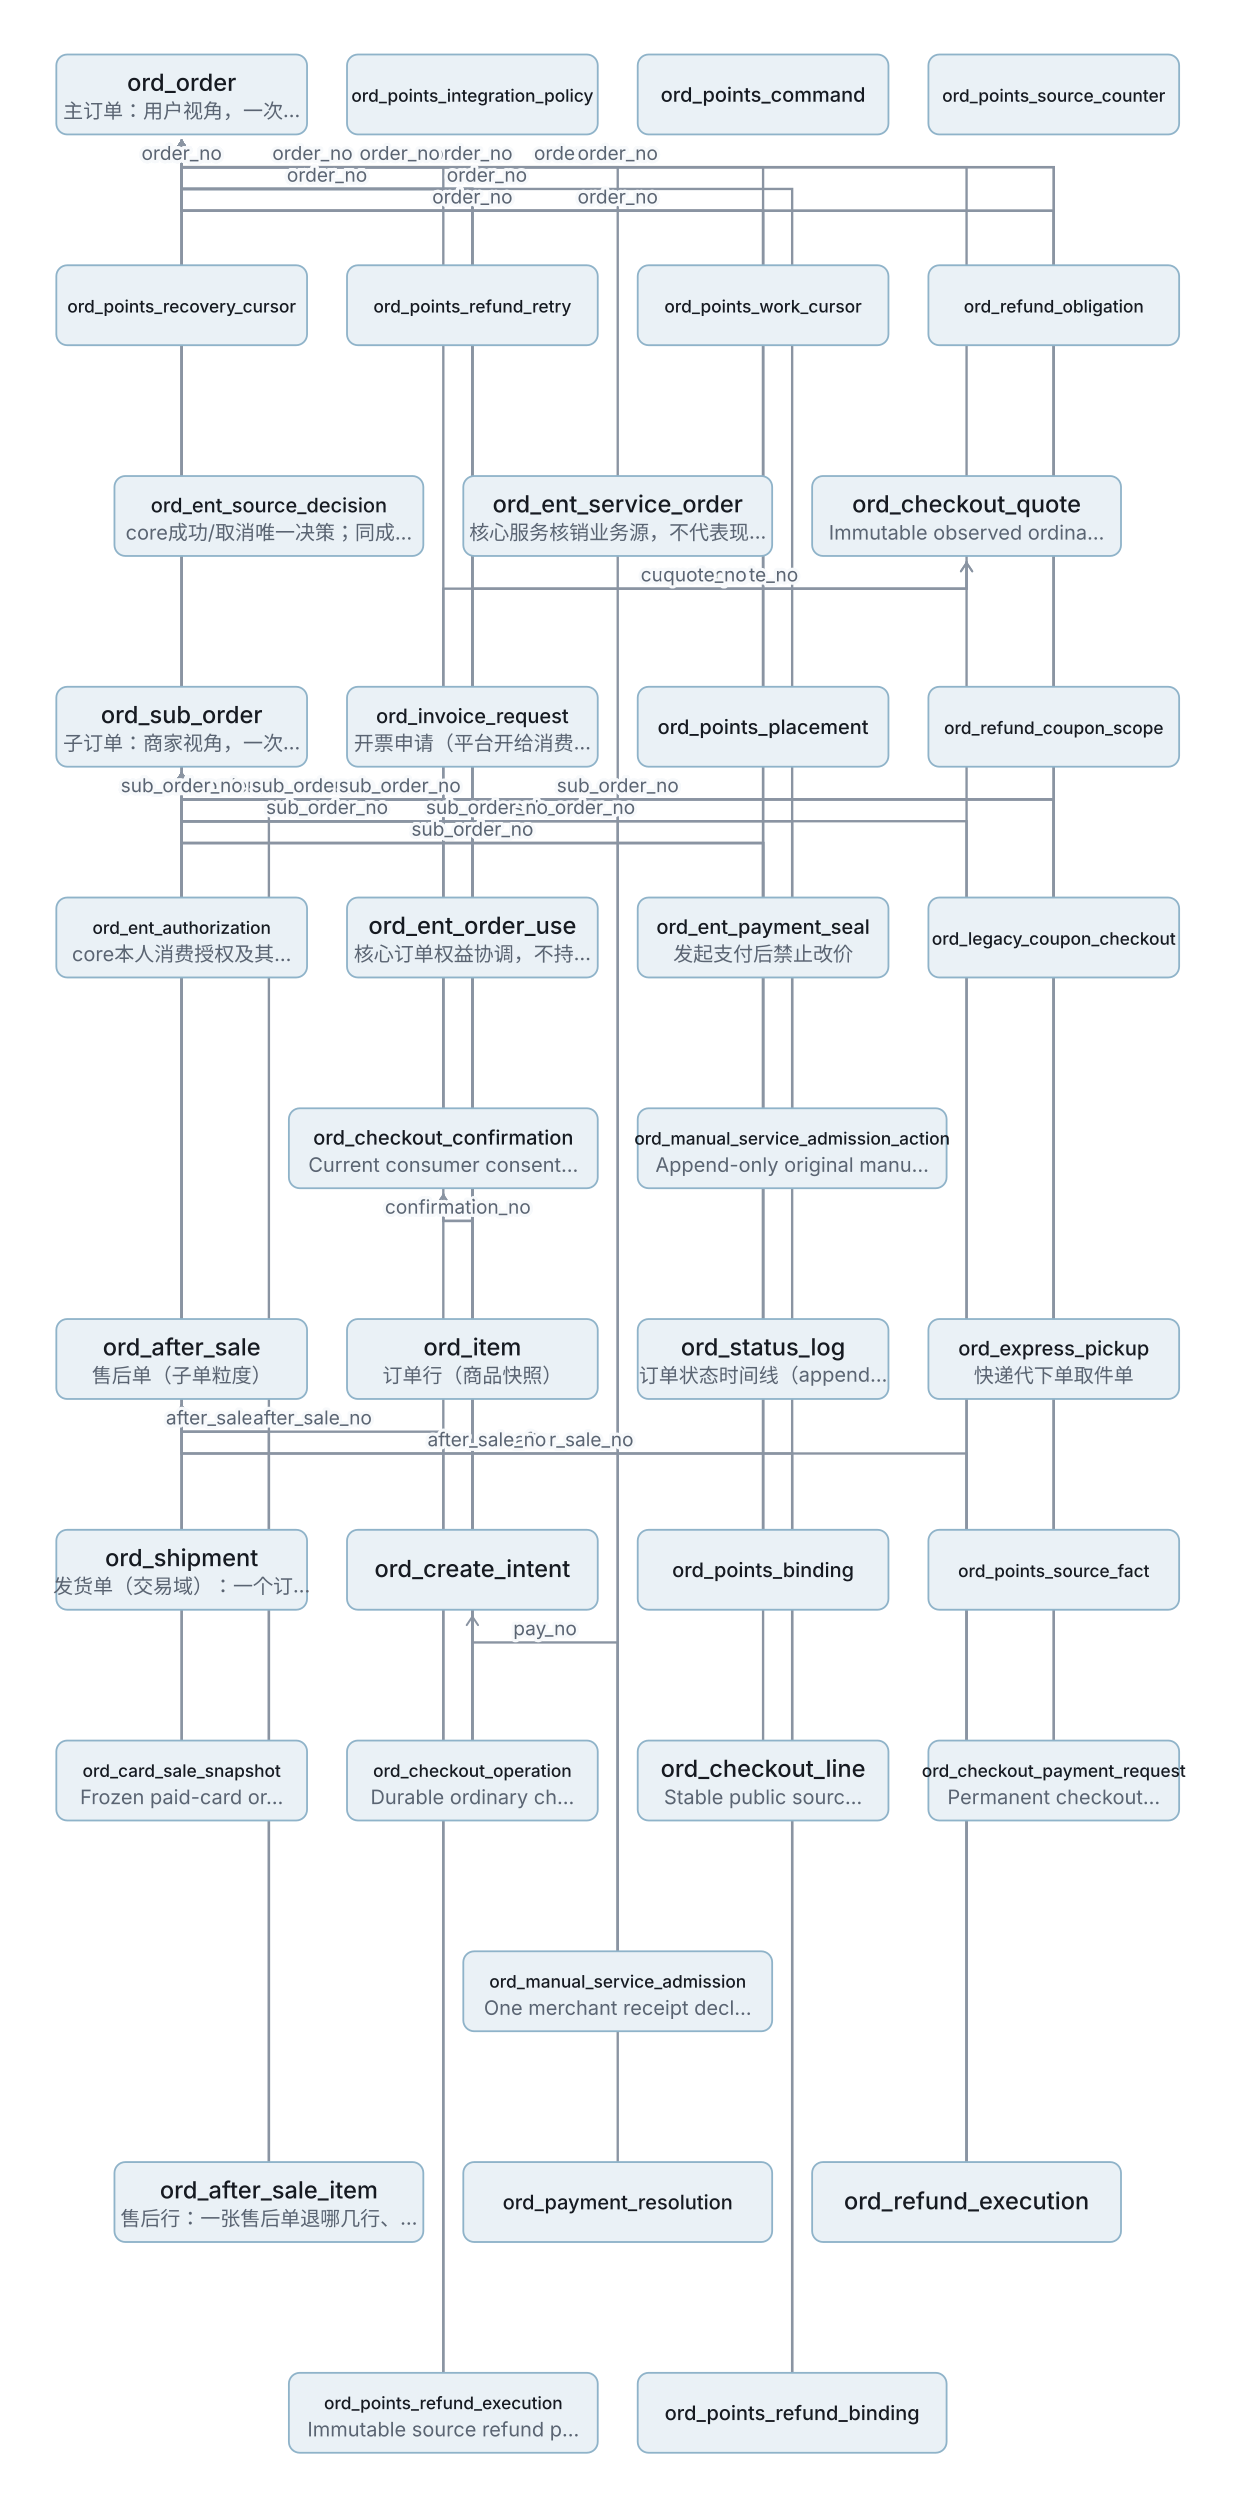
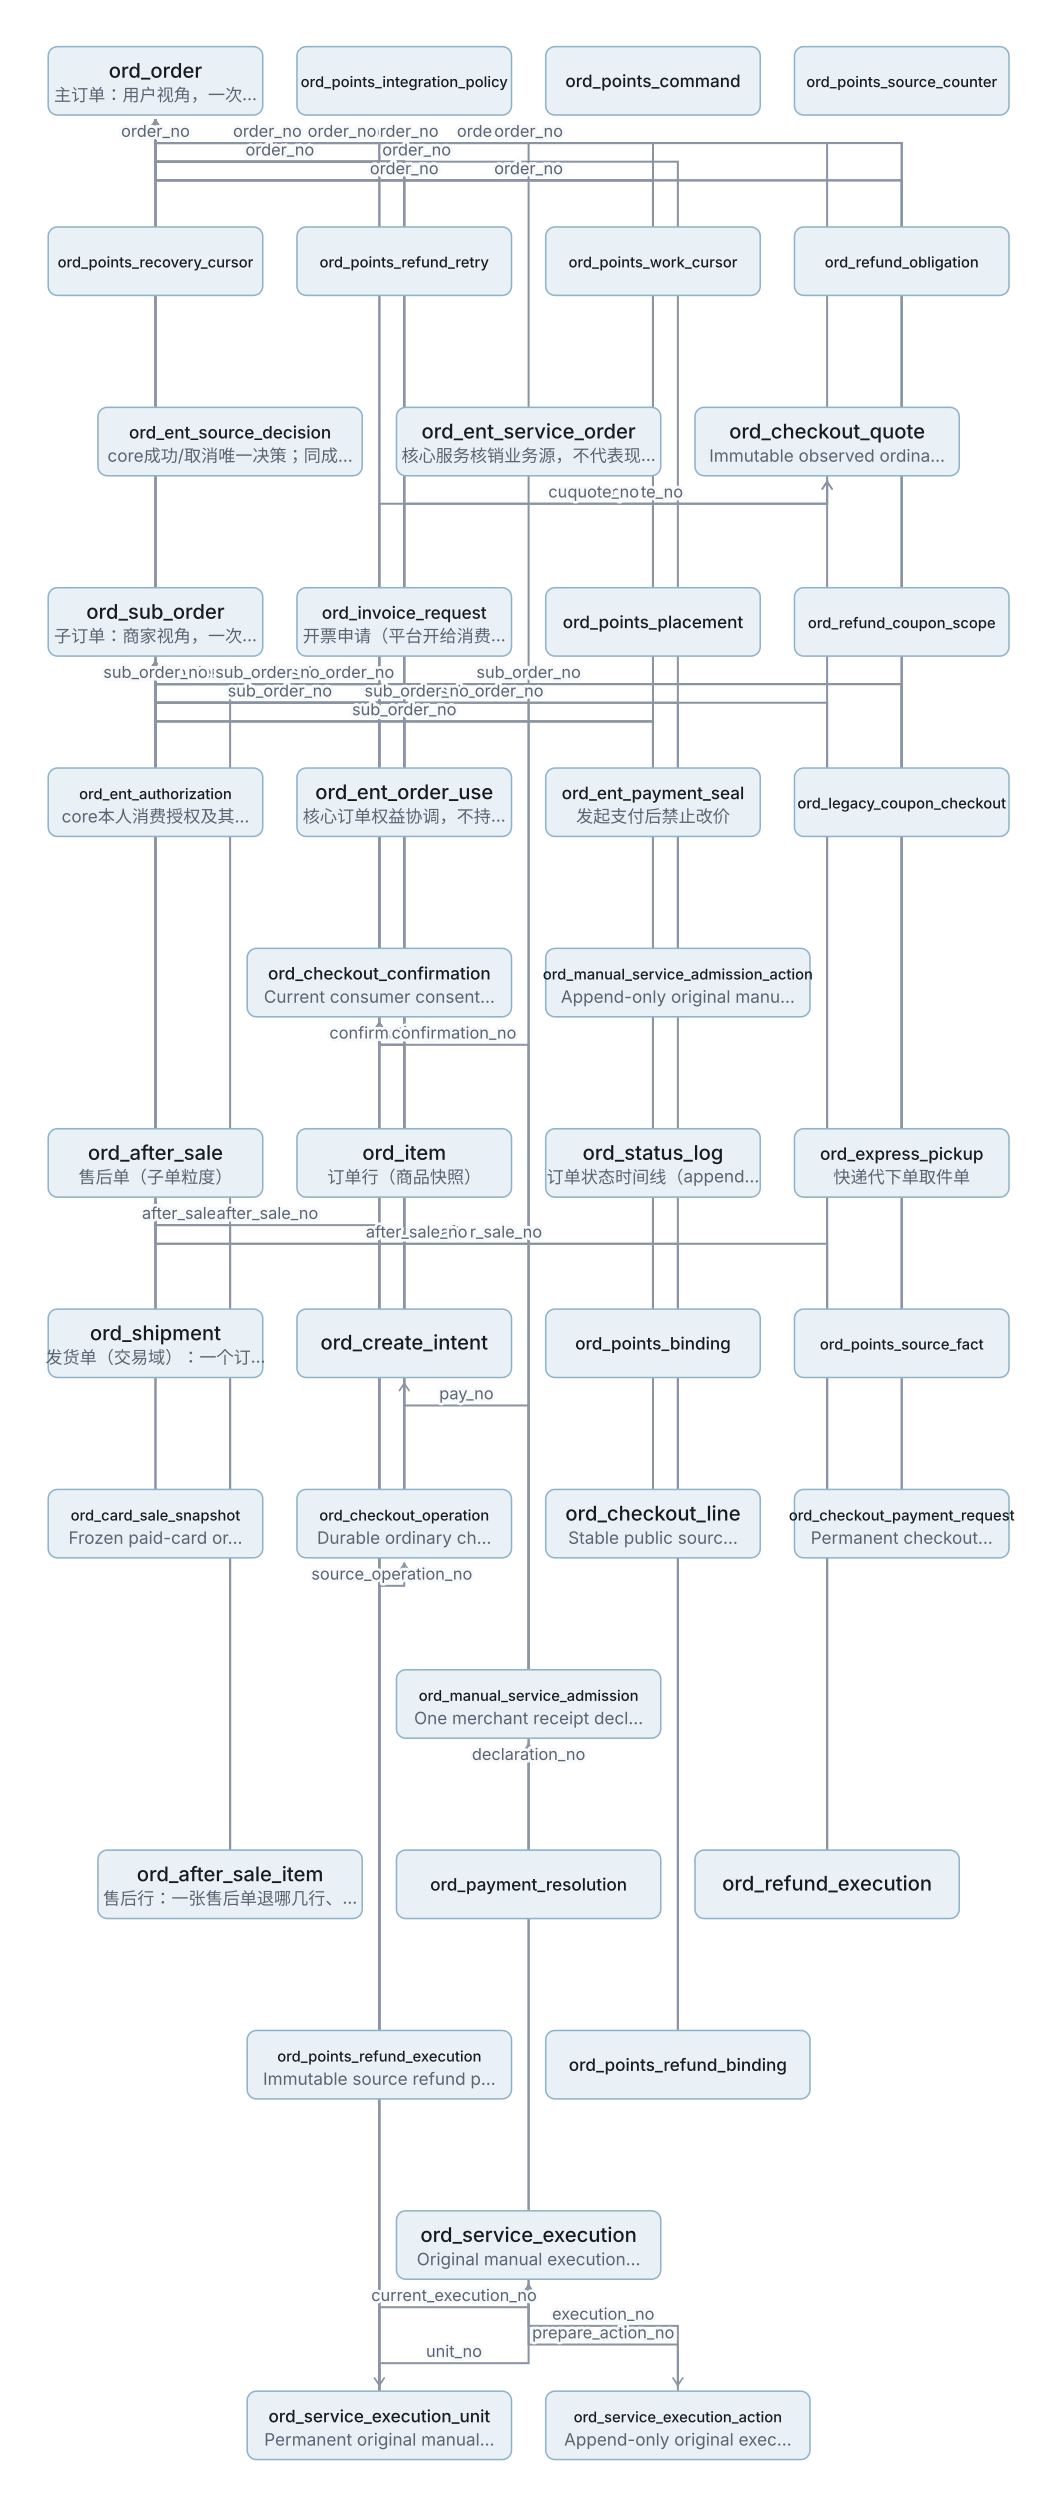
- <svg xmlns="http://www.w3.org/2000/svg" width="680" height="1376" viewBox="0 0 680 1376" role="img" font-family="system-ui,-apple-system,'PingFang SC',sans-serif">
+ <svg xmlns="http://www.w3.org/2000/svg" width="680" height="1608" viewBox="0 0 680 1608" role="img" font-family="system-ui,-apple-system,'PingFang SC',sans-serif">
  <defs>
    <marker id="a" viewBox="0 0 10 10" refX="9" refY="5" markerWidth="6" markerHeight="6" orient="auto-start-reverse">
      <path d="M2 1L8 5L2 9" fill="none" stroke="#8A94A2" stroke-width="1.4" stroke-linecap="round" />
    </marker>
    <style>.n{font-weight:500;fill:#161A21}.s{font-size:11px;fill:#5A6472}
.l{font-size:10.5px;fill:#5A6472;paint-order:stroke;stroke:#F7F9FB;stroke-width:3.5;stroke-linejoin:round}.b{font-size:11px;fill:#5A6472;letter-spacing:.1em}
.ar{stroke:#8A94A2;stroke-width:1.3;fill:none}</style>
  </defs>
  <path class="ar" d="M100 726 L100 440 L100 440 L100 425" marker-end="url(#a)" />
  <path class="ar" d="M100 726 L100 92 L100 92 L100 77" marker-end="url(#a)" />
  <path class="ar" d="M260 726 L260 452 L100 452 L100 425" marker-end="url(#a)" />
  <path class="ar" d="M260 726 L260 104 L100 104 L100 77" marker-end="url(#a)" />
  <path class="ar" d="M420 726 L420 464 L100 464 L100 425" marker-end="url(#a)" />
  <path class="ar" d="M100 378 L100 92 L100 92 L100 77" marker-end="url(#a)" />
  <path class="ar" d="M260 378 L260 104 L100 104 L100 77" marker-end="url(#a)" />
  <path class="ar" d="M580 726 L580 440 L100 440 L100 425" marker-end="url(#a)" />
  <path class="ar" d="M580 726 L580 116 L100 116 L100 77" marker-end="url(#a)" />
  <path class="ar" d="M100 842 L100 440 L100 440 L100 425" marker-end="url(#a)" />
  <path class="ar" d="M148 1190 L148 788 L100 788 L100 773" marker-end="url(#a)" />
  <path class="ar" d="M148 1190 L148 440 L100 440 L100 425" marker-end="url(#a)" />
  <path class="ar" d="M260 842 L260 672 L244 672 L244 657" marker-end="url(#a)" />
  <path class="ar" d="M260 842 L260 452 L100 452 L100 425" marker-end="url(#a)" />
  <path class="ar" d="M340 1190 L340 904 L260 904 L260 889" marker-end="url(#a)" />
  <path class="ar" d="M532 1190 L532 800 L100 800 L100 773" marker-end="url(#a)" />
  <path class="ar" d="M532 1190 L532 452 L100 452 L100 425" marker-end="url(#a)" />
  <path class="ar" d="M532 1190 L532 92 L100 92 L100 77" marker-end="url(#a)" />
  <path class="ar" d="M244 1306 L244 788 L100 788 L100 773" marker-end="url(#a)" />
  <path class="ar" d="M244 1306 L244 440 L100 440 L100 425" marker-end="url(#a)" />
  <path class="ar" d="M420 842 L420 92 L100 92 L100 77" marker-end="url(#a)" />
  <path class="ar" d="M420 842 L420 464 L100 464 L100 425" marker-end="url(#a)" />
  <path class="ar" d="M580 842 L580 440 L100 440 L100 425" marker-end="url(#a)" />
  <path class="ar" d="M420 378 L420 116 L100 116 L100 77" marker-end="url(#a)" />
  <path class="ar" d="M436 1306 L436 800 L100 800 L100 773" marker-end="url(#a)" />
  <path class="ar" d="M436 1306 L436 452 L100 452 L100 425" marker-end="url(#a)" />
  <path class="ar" d="M580 378 L580 92 L100 92 L100 77" marker-end="url(#a)" />
  <path class="ar" d="M100 494 L100 92 L100 92 L100 77" marker-end="url(#a)" />
  <path class="ar" d="M100 958 L100 92 L100 92 L100 77" marker-end="url(#a)" />
  <path class="ar" d="M100 958 L100 440 L100 440 L100 425" marker-end="url(#a)" />
  <path class="ar" d="M260 494 L260 104 L100 104 L100 77" marker-end="url(#a)" />
  <path class="ar" d="M420 494 L420 116 L100 116 L100 77" marker-end="url(#a)" />
  <path class="ar" d="M580 494 L580 92 L100 92 L100 77" marker-end="url(#a)" />
  <path class="ar" d="M260 958 L260 324 L532 324 L532 309" marker-end="url(#a)" />
  <path class="ar" d="M260 958 L260 672 L244 672 L244 657" marker-end="url(#a)" />
  <path class="ar" d="M260 958 L260 104 L100 104 L100 77" marker-end="url(#a)" />
  <path class="ar" d="M260 958 L260 452 L100 452 L100 425" marker-end="url(#a)" />
  <path class="ar" d="M244 610 L244 324 L532 324 L532 309" marker-end="url(#a)" />
  <path class="ar" d="M244 610 L244 92 L100 92 L100 77" marker-end="url(#a)" />
  <path class="ar" d="M420 958 L420 464 L100 464 L100 425" marker-end="url(#a)" />
  <path class="ar" d="M580 958 L580 116 L100 116 L100 77" marker-end="url(#a)" />
  <path class="ar" d="M580 958 L580 440 L100 440 L100 425" marker-end="url(#a)" />
  <path class="ar" d="M340 1074 L340 92 L100 92 L100 77" marker-end="url(#a)" />
  <path class="ar" d="M340 1074 L340 440 L100 440 L100 425" marker-end="url(#a)" />
  <path class="ar" d="M436 610 L436 104 L100 104 L100 77" marker-end="url(#a)" />
+   <path class="ar" d="M244 1538 L244 1020 L260 1020 L260 1005" marker-end="url(#a)" />
+   <path class="ar" d="M244 1538 L244 92 L100 92 L100 77" marker-end="url(#a)" />
+   <path class="ar" d="M244 1538 L244 440 L100 440 L100 425" marker-end="url(#a)" />
+   <path class="ar" d="M244 1538 L244 1484 L340 1484 L340 1469" marker-end="url(#a)" />
+   <path class="ar" d="M340 1466 L340 1520 L244 1520 L244 1535" marker-end="url(#a)" />
+   <path class="ar" d="M340 1466 L340 1508 L436 1508 L436 1535" marker-end="url(#a)" />
+   <path class="ar" d="M340 1422 L340 1136 L340 1136 L340 1121" marker-end="url(#a)" />
+   <path class="ar" d="M340 1422 L340 672 L244 672 L244 657" marker-end="url(#a)" />
+   <path class="ar" d="M436 1538 L436 1496 L340 1496 L340 1469" marker-end="url(#a)" />
  <rect x="31" y="30" width="138" height="44" rx="6" fill="#EAF1F6" stroke="#8FB3C9" />
  <text class="n" x="100" y="50" text-anchor="middle" font-size="13">ord_order</text>
  <text class="s" x="100" y="65" text-anchor="middle">主订单：用户视角，一次…</text>
  <rect x="191" y="30" width="138" height="44" rx="6" fill="#EAF1F6" stroke="#8FB3C9" />
  <text class="n" x="260" y="56" text-anchor="middle" font-size="9.5">ord_points_integration_policy</text>
  <rect x="351" y="30" width="138" height="44" rx="6" fill="#EAF1F6" stroke="#8FB3C9" />
  <text class="n" x="420" y="56" text-anchor="middle" font-size="11">ord_points_command</text>
  <rect x="511" y="30" width="138" height="44" rx="6" fill="#EAF1F6" stroke="#8FB3C9" />
  <text class="n" x="580" y="56" text-anchor="middle" font-size="9.5">ord_points_source_counter</text>
  <rect x="31" y="146" width="138" height="44" rx="6" fill="#EAF1F6" stroke="#8FB3C9" />
  <text class="n" x="100" y="172" text-anchor="middle" font-size="9.5">ord_points_recovery_cursor</text>
  <rect x="191" y="146" width="138" height="44" rx="6" fill="#EAF1F6" stroke="#8FB3C9" />
  <text class="n" x="260" y="172" text-anchor="middle" font-size="9.5">ord_points_refund_retry</text>
  <rect x="351" y="146" width="138" height="44" rx="6" fill="#EAF1F6" stroke="#8FB3C9" />
  <text class="n" x="420" y="172" text-anchor="middle" font-size="9.5">ord_points_work_cursor</text>
  <rect x="511" y="146" width="138" height="44" rx="6" fill="#EAF1F6" stroke="#8FB3C9" />
  <text class="n" x="580" y="172" text-anchor="middle" font-size="9.5">ord_refund_obligation</text>
  <rect x="63" y="262" width="170" height="44" rx="6" fill="#EAF1F6" stroke="#8FB3C9" />
  <text class="n" x="148" y="282" text-anchor="middle" font-size="11">ord_ent_source_decision</text>
  <text class="s" x="148" y="297" text-anchor="middle">core成功/取消唯一决策；同成…</text>
  <rect x="255" y="262" width="170" height="44" rx="6" fill="#EAF1F6" stroke="#8FB3C9" />
  <text class="n" x="340" y="282" text-anchor="middle" font-size="13">ord_ent_service_order</text>
  <text class="s" x="340" y="297" text-anchor="middle">核心服务核销业务源，不代表现…</text>
  <rect x="447" y="262" width="170" height="44" rx="6" fill="#EAF1F6" stroke="#8FB3C9" />
  <text class="n" x="532" y="282" text-anchor="middle" font-size="13">ord_checkout_quote</text>
  <text class="s" x="532" y="297" text-anchor="middle">Immutable observed ordina…</text>
  <rect x="31" y="378" width="138" height="44" rx="6" fill="#EAF1F6" stroke="#8FB3C9" />
  <text class="n" x="100" y="398" text-anchor="middle" font-size="13">ord_sub_order</text>
  <text class="s" x="100" y="413" text-anchor="middle">子订单：商家视角，一次…</text>
  <rect x="191" y="378" width="138" height="44" rx="6" fill="#EAF1F6" stroke="#8FB3C9" />
  <text class="n" x="260" y="398" text-anchor="middle" font-size="11">ord_invoice_request</text>
  <text class="s" x="260" y="413" text-anchor="middle">开票申请（平台开给消费…</text>
  <rect x="351" y="378" width="138" height="44" rx="6" fill="#EAF1F6" stroke="#8FB3C9" />
  <text class="n" x="420" y="404" text-anchor="middle" font-size="11">ord_points_placement</text>
  <rect x="511" y="378" width="138" height="44" rx="6" fill="#EAF1F6" stroke="#8FB3C9" />
  <text class="n" x="580" y="404" text-anchor="middle" font-size="9.5">ord_refund_coupon_scope</text>
  <rect x="31" y="494" width="138" height="44" rx="6" fill="#EAF1F6" stroke="#8FB3C9" />
  <text class="n" x="100" y="514" text-anchor="middle" font-size="9.5">ord_ent_authorization</text>
  <text class="s" x="100" y="529" text-anchor="middle">core本人消费授权及其…</text>
  <rect x="191" y="494" width="138" height="44" rx="6" fill="#EAF1F6" stroke="#8FB3C9" />
  <text class="n" x="260" y="514" text-anchor="middle" font-size="13">ord_ent_order_use</text>
  <text class="s" x="260" y="529" text-anchor="middle">核心订单权益协调，不持…</text>
  <rect x="351" y="494" width="138" height="44" rx="6" fill="#EAF1F6" stroke="#8FB3C9" />
  <text class="n" x="420" y="514" text-anchor="middle" font-size="11">ord_ent_payment_seal</text>
  <text class="s" x="420" y="529" text-anchor="middle">发起支付后禁止改价</text>
  <rect x="511" y="494" width="138" height="44" rx="6" fill="#EAF1F6" stroke="#8FB3C9" />
  <text class="n" x="580" y="520" text-anchor="middle" font-size="9.5">ord_legacy_coupon_checkout</text>
  <rect x="159" y="610" width="170" height="44" rx="6" fill="#EAF1F6" stroke="#8FB3C9" />
  <text class="n" x="244" y="630" text-anchor="middle" font-size="11">ord_checkout_confirmation</text>
  <text class="s" x="244" y="645" text-anchor="middle">Current consumer consent…</text>
  <rect x="351" y="610" width="170" height="44" rx="6" fill="#EAF1F6" stroke="#8FB3C9" />
  <text class="n" x="436" y="630" text-anchor="middle" font-size="9.5">ord_manual_service_admission_action</text>
  <text class="s" x="436" y="645" text-anchor="middle">Append-only original manu…</text>
  <rect x="31" y="726" width="138" height="44" rx="6" fill="#EAF1F6" stroke="#8FB3C9" />
  <text class="n" x="100" y="746" text-anchor="middle" font-size="13">ord_after_sale</text>
  <text class="s" x="100" y="761" text-anchor="middle">售后单（子单粒度）</text>
  <rect x="191" y="726" width="138" height="44" rx="6" fill="#EAF1F6" stroke="#8FB3C9" />
  <text class="n" x="260" y="746" text-anchor="middle" font-size="13">ord_item</text>
  <text class="s" x="260" y="761" text-anchor="middle">订单行（商品快照）</text>
  <rect x="351" y="726" width="138" height="44" rx="6" fill="#EAF1F6" stroke="#8FB3C9" />
  <text class="n" x="420" y="746" text-anchor="middle" font-size="13">ord_status_log</text>
  <text class="s" x="420" y="761" text-anchor="middle">订单状态时间线（append…</text>
  <rect x="511" y="726" width="138" height="44" rx="6" fill="#EAF1F6" stroke="#8FB3C9" />
  <text class="n" x="580" y="746" text-anchor="middle" font-size="11">ord_express_pickup</text>
  <text class="s" x="580" y="761" text-anchor="middle">快递代下单取件单</text>
  <rect x="31" y="842" width="138" height="44" rx="6" fill="#EAF1F6" stroke="#8FB3C9" />
  <text class="n" x="100" y="862" text-anchor="middle" font-size="13">ord_shipment</text>
  <text class="s" x="100" y="877" text-anchor="middle">发货单（交易域）：一个订…</text>
  <rect x="191" y="842" width="138" height="44" rx="6" fill="#EAF1F6" stroke="#8FB3C9" />
  <text class="n" x="260" y="868" text-anchor="middle" font-size="13">ord_create_intent</text>
  <rect x="351" y="842" width="138" height="44" rx="6" fill="#EAF1F6" stroke="#8FB3C9" />
  <text class="n" x="420" y="868" text-anchor="middle" font-size="11">ord_points_binding</text>
  <rect x="511" y="842" width="138" height="44" rx="6" fill="#EAF1F6" stroke="#8FB3C9" />
  <text class="n" x="580" y="868" text-anchor="middle" font-size="9.5">ord_points_source_fact</text>
  <rect x="31" y="958" width="138" height="44" rx="6" fill="#EAF1F6" stroke="#8FB3C9" />
  <text class="n" x="100" y="978" text-anchor="middle" font-size="9.5">ord_card_sale_snapshot</text>
  <text class="s" x="100" y="993" text-anchor="middle">Frozen paid-card or…</text>
  <rect x="191" y="958" width="138" height="44" rx="6" fill="#EAF1F6" stroke="#8FB3C9" />
  <text class="n" x="260" y="978" text-anchor="middle" font-size="9.5">ord_checkout_operation</text>
  <text class="s" x="260" y="993" text-anchor="middle">Durable ordinary ch…</text>
  <rect x="351" y="958" width="138" height="44" rx="6" fill="#EAF1F6" stroke="#8FB3C9" />
  <text class="n" x="420" y="978" text-anchor="middle" font-size="13">ord_checkout_line</text>
  <text class="s" x="420" y="993" text-anchor="middle">Stable public sourc…</text>
  <rect x="511" y="958" width="138" height="44" rx="6" fill="#EAF1F6" stroke="#8FB3C9" />
  <text class="n" x="580" y="978" text-anchor="middle" font-size="9.5">ord_checkout_payment_request</text>
  <text class="s" x="580" y="993" text-anchor="middle">Permanent checkout…</text>
  <rect x="255" y="1074" width="170" height="44" rx="6" fill="#EAF1F6" stroke="#8FB3C9" />
  <text class="n" x="340" y="1094" text-anchor="middle" font-size="9.5">ord_manual_service_admission</text>
  <text class="s" x="340" y="1109" text-anchor="middle">One merchant receipt decl…</text>
  <rect x="63" y="1190" width="170" height="44" rx="6" fill="#EAF1F6" stroke="#8FB3C9" />
  <text class="n" x="148" y="1210" text-anchor="middle" font-size="13">ord_after_sale_item</text>
  <text class="s" x="148" y="1225" text-anchor="middle">售后行：一张售后单退哪几行、…</text>
  <rect x="255" y="1190" width="170" height="44" rx="6" fill="#EAF1F6" stroke="#8FB3C9" />
  <text class="n" x="340" y="1216" text-anchor="middle" font-size="11">ord_payment_resolution</text>
  <rect x="447" y="1190" width="170" height="44" rx="6" fill="#EAF1F6" stroke="#8FB3C9" />
  <text class="n" x="532" y="1216" text-anchor="middle" font-size="13">ord_refund_execution</text>
  <rect x="159" y="1306" width="170" height="44" rx="6" fill="#EAF1F6" stroke="#8FB3C9" />
  <text class="n" x="244" y="1326" text-anchor="middle" font-size="9.5">ord_points_refund_execution</text>
  <text class="s" x="244" y="1341" text-anchor="middle">Immutable source refund p…</text>
  <rect x="351" y="1306" width="170" height="44" rx="6" fill="#EAF1F6" stroke="#8FB3C9" />
  <text class="n" x="436" y="1332" text-anchor="middle" font-size="11">ord_points_refund_binding</text>
+   <rect x="255" y="1422" width="170" height="44" rx="6" fill="#EAF1F6" stroke="#8FB3C9" />
+   <text class="n" x="340" y="1442" text-anchor="middle" font-size="13">ord_service_execution</text>
+   <text class="s" x="340" y="1457" text-anchor="middle">Original manual execution…</text>
+   <rect x="159" y="1538" width="170" height="44" rx="6" fill="#EAF1F6" stroke="#8FB3C9" />
+   <text class="n" x="244" y="1558" text-anchor="middle" font-size="11">ord_service_execution_unit</text>
+   <text class="s" x="244" y="1573" text-anchor="middle">Permanent original manual…</text>
+   <rect x="351" y="1538" width="170" height="44" rx="6" fill="#EAF1F6" stroke="#8FB3C9" />
+   <text class="n" x="436" y="1558" text-anchor="middle" font-size="9.5">ord_service_execution_action</text>
+   <text class="s" x="436" y="1573" text-anchor="middle">Append-only original exec…</text>
  <text class="l" x="100" y="436" text-anchor="middle">sub_order_no</text>
  <text class="l" x="100" y="88" text-anchor="middle">order_no</text>
  <text class="l" x="180" y="448" text-anchor="middle">sub_order_no</text>
  <text class="l" x="180" y="100" text-anchor="middle">order_no</text>
  <text class="l" x="260" y="460" text-anchor="middle">sub_order_no</text>
  <text class="l" x="100" y="88" text-anchor="middle">order_no</text>
  <text class="l" x="180" y="100" text-anchor="middle">order_no</text>
  <text class="l" x="340" y="436" text-anchor="middle">sub_order_no</text>
  <text class="l" x="340" y="112" text-anchor="middle">order_no</text>
  <text class="l" x="100" y="436" text-anchor="middle">sub_order_no</text>
  <text class="l" x="124" y="784" text-anchor="middle">after_sale_no</text>
  <text class="l" x="124" y="436" text-anchor="middle">sub_order_no</text>
  <text class="l" x="252" y="668" text-anchor="middle">confirmation_no</text>
  <text class="l" x="180" y="448" text-anchor="middle">sub_order_no</text>
  <text class="l" x="300" y="900" text-anchor="middle">pay_no</text>
  <text class="l" x="316" y="796" text-anchor="middle">after_sale_no</text>
  <text class="l" x="316" y="448" text-anchor="middle">sub_order_no</text>
  <text class="l" x="316" y="88" text-anchor="middle">order_no</text>
  <text class="l" x="172" y="784" text-anchor="middle">after_sale_no</text>
  <text class="l" x="172" y="436" text-anchor="middle">sub_order_no</text>
  <text class="l" x="260" y="88" text-anchor="middle">order_no</text>
  <text class="l" x="260" y="460" text-anchor="middle">sub_order_no</text>
  <text class="l" x="340" y="436" text-anchor="middle">sub_order_no</text>
  <text class="l" x="260" y="112" text-anchor="middle">order_no</text>
  <text class="l" x="268" y="796" text-anchor="middle">after_sale_no</text>
  <text class="l" x="268" y="448" text-anchor="middle">sub_order_no</text>
  <text class="l" x="340" y="88" text-anchor="middle">order_no</text>
  <text class="l" x="100" y="88" text-anchor="middle">order_no</text>
  <text class="l" x="100" y="88" text-anchor="middle">order_no</text>
  <text class="l" x="100" y="436" text-anchor="middle">sub_order_no</text>
  <text class="l" x="180" y="100" text-anchor="middle">order_no</text>
  <text class="l" x="260" y="112" text-anchor="middle">order_no</text>
  <text class="l" x="340" y="88" text-anchor="middle">order_no</text>
  <text class="l" x="396" y="320" text-anchor="middle">current_quote_no</text>
  <text class="l" x="252" y="668" text-anchor="middle">confirmation_no</text>
  <text class="l" x="180" y="100" text-anchor="middle">order_no</text>
  <text class="l" x="180" y="448" text-anchor="middle">sub_order_no</text>
  <text class="l" x="388" y="320" text-anchor="middle">quote_no</text>
  <text class="l" x="172" y="88" text-anchor="middle">order_no</text>
  <text class="l" x="260" y="460" text-anchor="middle">sub_order_no</text>
  <text class="l" x="340" y="112" text-anchor="middle">order_no</text>
  <text class="l" x="340" y="436" text-anchor="middle">sub_order_no</text>
  <text class="l" x="220" y="88" text-anchor="middle">order_no</text>
  <text class="l" x="220" y="436" text-anchor="middle">sub_order_no</text>
  <text class="l" x="268" y="100" text-anchor="middle">order_no</text>
+   <text class="l" x="252" y="1016" text-anchor="middle">source_operation_no</text>
+   <text class="l" x="172" y="88" text-anchor="middle">order_no</text>
+   <text class="l" x="172" y="436" text-anchor="middle">sub_order_no</text>
+   <text class="l" x="292" y="1480" text-anchor="middle">current_execution_no</text>
+   <text class="l" x="292" y="1516" text-anchor="middle">unit_no</text>
+   <text class="l" x="388" y="1504" text-anchor="middle">prepare_action_no</text>
+   <text class="l" x="340" y="1132" text-anchor="middle">declaration_no</text>
+   <text class="l" x="292" y="668" text-anchor="middle">confirmation_no</text>
+   <text class="l" x="388" y="1492" text-anchor="middle">execution_no</text>
</svg>
